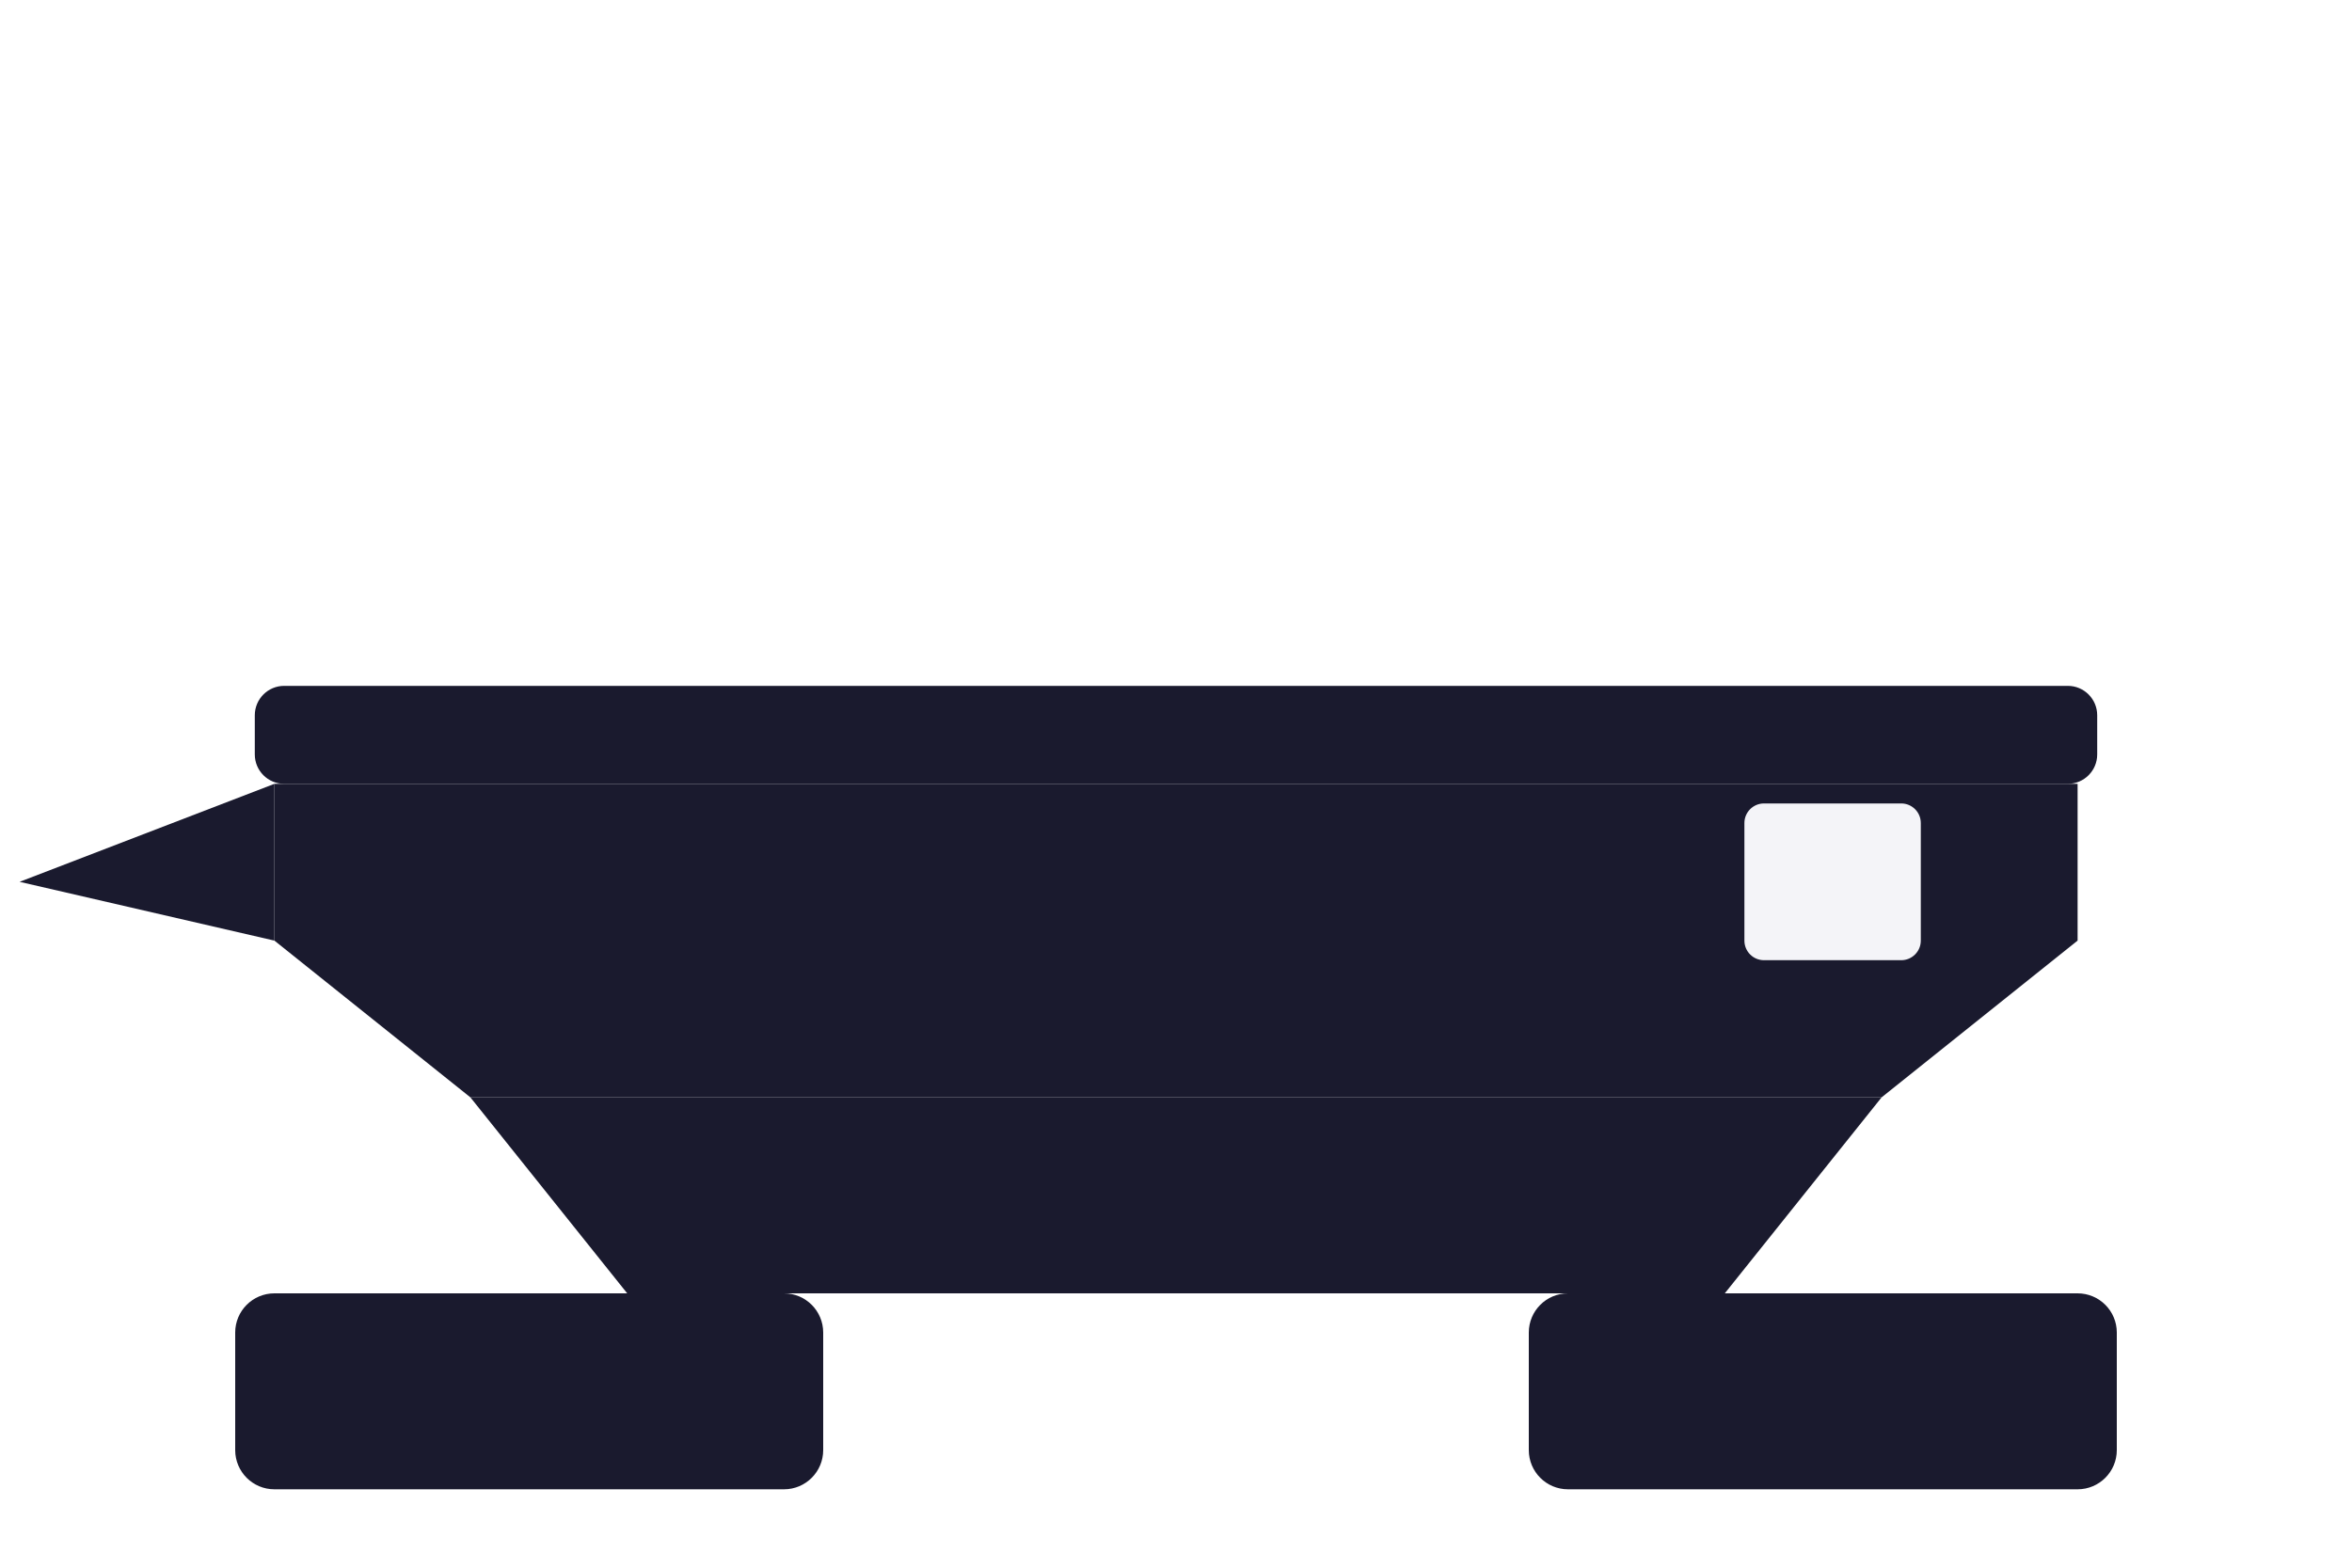
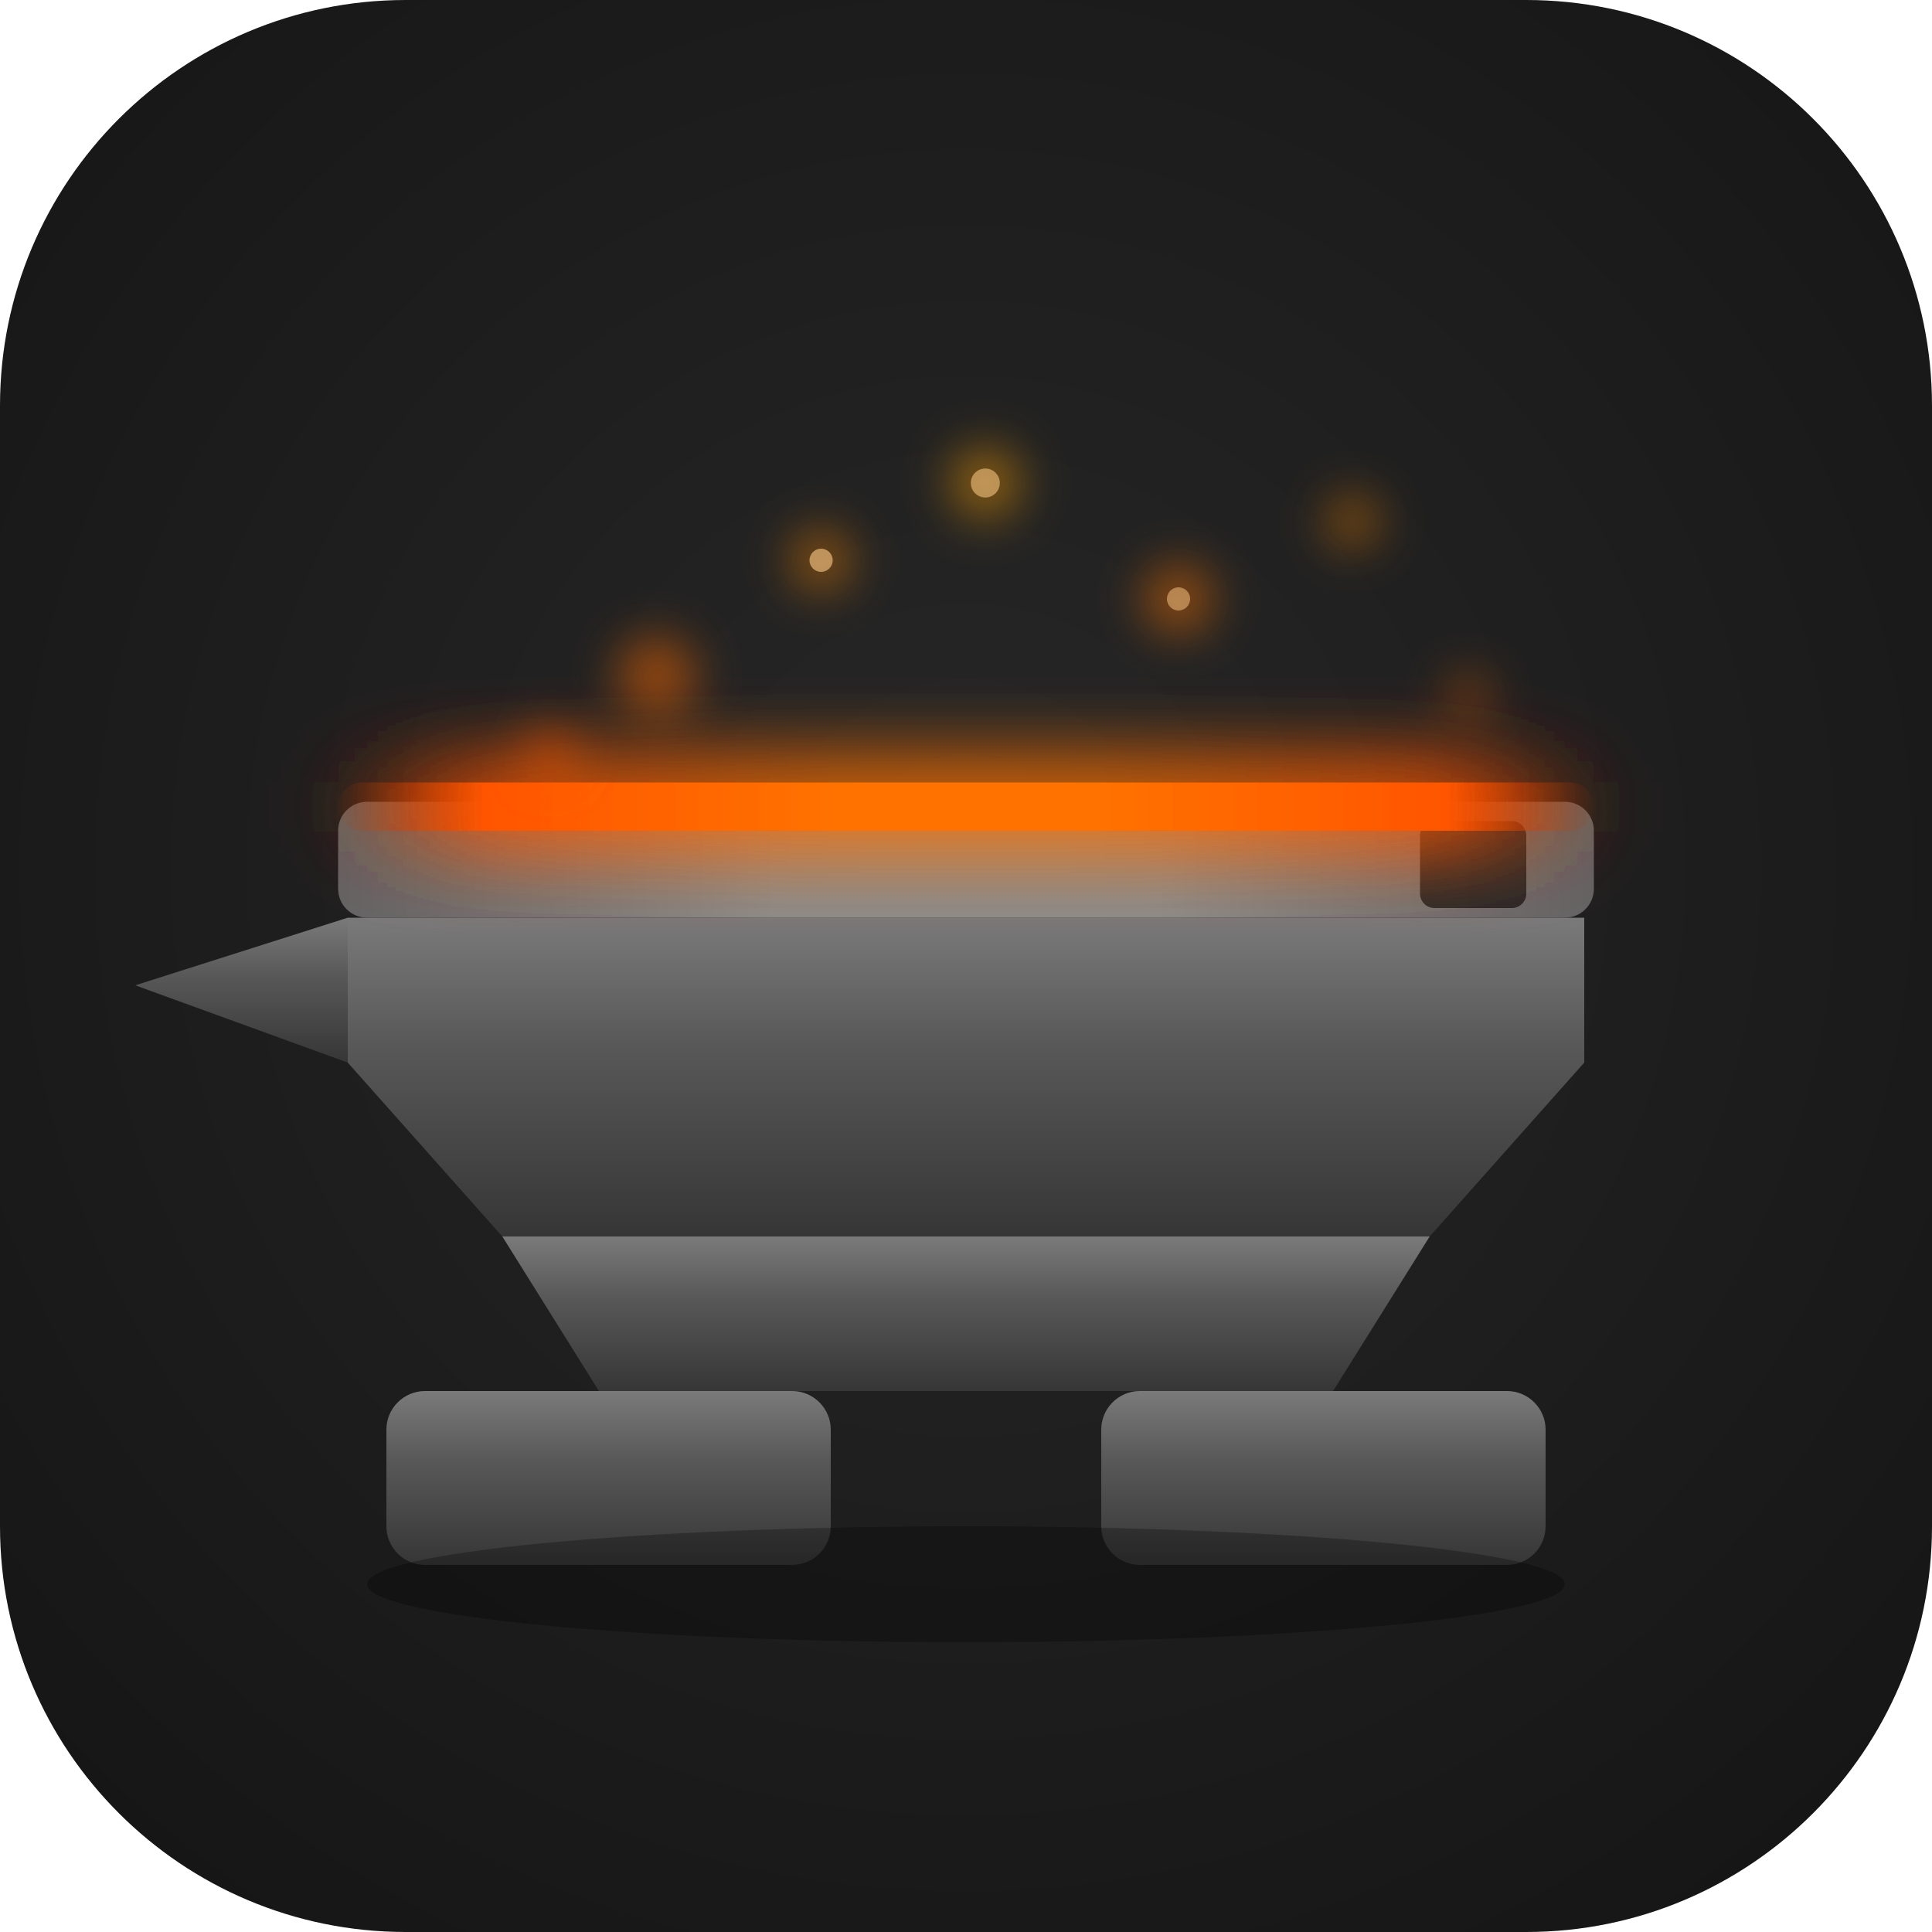
- <svg xmlns="http://www.w3.org/2000/svg" viewBox="0 0 120 80" fill="none">
-   <rect x="12" y="66" width="30" height="10" rx="2" fill="#1a1a2e" />
-   <rect x="78" y="66" width="30" height="10" rx="2" fill="#1a1a2e" />
-   <path d="M24 56 L96 56 L88 66 L32 66 Z" fill="#1a1a2e" />
-   <path d="M14 40 L106 40 L106 48 L96 56 L24 56 L14 48 Z" fill="#1a1a2e" />
-   <rect x="89" y="41" width="9" height="8" rx="1" fill="#f4f4f8" />
-   <path d="M14 40 L14 48 L1 45 Z" fill="#1a1a2e" />
-   <rect x="13" y="35" width="94" height="5" rx="1.5" fill="#1a1a2e" />
+ <svg xmlns="http://www.w3.org/2000/svg" viewBox="0 0 200 200">
+   <defs>
+     <radialGradient id="bg" cx="50%" cy="45%" r="70%">
+       <stop offset="0%" stop-color="#272727" />
+       <stop offset="100%" stop-color="#151515" />
+     </radialGradient>
+     <linearGradient id="steel" x1="0" y1="0" x2="0" y2="1">
+       <stop offset="0%" stop-color="#7a7a7a" />
+       <stop offset="40%" stop-color="#585858" />
+       <stop offset="100%" stop-color="#363636" />
+     </linearGradient>
+     <linearGradient id="face" x1="0" y1="0" x2="1" y2="0">
+       <stop offset="0%" stop-color="#636363" />
+       <stop offset="35%" stop-color="#8a8a8a" />
+       <stop offset="65%" stop-color="#8a8a8a" />
+       <stop offset="100%" stop-color="#636363" />
+     </linearGradient>
+     <linearGradient id="ember" x1="0" y1="0" x2="1" y2="0">
+       <stop offset="0%" stop-color="#b03000" stop-opacity="0" />
+       <stop offset="12%" stop-color="#ff5500" />
+       <stop offset="40%" stop-color="#ff7200" />
+       <stop offset="60%" stop-color="#ff7200" />
+       <stop offset="88%" stop-color="#ff5500" />
+       <stop offset="100%" stop-color="#b03000" stop-opacity="0" />
+     </linearGradient>
+     <filter id="glow-edge" x="-20%" y="-300%" width="140%" height="800%">
+       <feGaussianBlur in="SourceGraphic" stdDeviation="4.5" result="blur" />
+       <feMerge>
+         <feMergeNode in="blur" />
+         <feMergeNode in="blur" />
+         <feMergeNode in="SourceGraphic" />
+       </feMerge>
+     </filter>
+     <filter id="glow-particle" x="-100%" y="-100%" width="300%" height="300%">
+       <feGaussianBlur in="SourceGraphic" stdDeviation="2.5" />
+     </filter>
+   </defs>
+   <rect width="200" height="200" rx="42" fill="url(#bg)" />
+   <rect x="40" y="144" width="46" height="18" rx="4" fill="url(#steel)" />
+   <rect x="114" y="144" width="46" height="18" rx="4" fill="url(#steel)" />
+   <path d="M52 128 L148 128 L138 144 L62 144 Z" fill="url(#steel)" />
+   <path d="M36 95 L164 95 L164 110 L148 128 L52 128 L36 110 Z" fill="url(#steel)" />
+   <path d="M36 95 L36 110 L14 102 Z" fill="url(#steel)" />
+   <rect x="35" y="83" width="130" height="12" rx="3" fill="url(#face)" />
+   <rect x="147" y="85" width="11" height="9" rx="1.5" fill="#1e1e1e" opacity="0.85" />
+   <ellipse cx="100" cy="164" rx="62" ry="6" fill="#000" opacity="0.28" />
+   <rect x="35" y="81" width="130" height="5" rx="2.5" fill="url(#ember)" filter="url(#glow-edge)" />
+   <g filter="url(#glow-particle)" opacity="0.55">
+     <circle cx="68" cy="70" r="4" fill="#ff6a00" />
+     <circle cx="85" cy="58" r="3" fill="#ff8800" />
+     <circle cx="102" cy="50" r="3.5" fill="#ffa000" />
+     <circle cx="122" cy="62" r="3.5" fill="#ff7500" />
+     <circle cx="140" cy="54" r="2.5" fill="#ff8800" />
+     <circle cx="57" cy="78" r="2.5" fill="#ff5c00" />
+     <circle cx="152" cy="72" r="2" fill="#ff6a00" />
+   </g>
+   <circle cx="85" cy="58" r="1.2" fill="#ffcc88" opacity="0.6" />
+   <circle cx="102" cy="50" r="1.5" fill="#ffcc88" opacity="0.55" />
+   <circle cx="122" cy="62" r="1.2" fill="#ffcc88" opacity="0.5" />
</svg>
